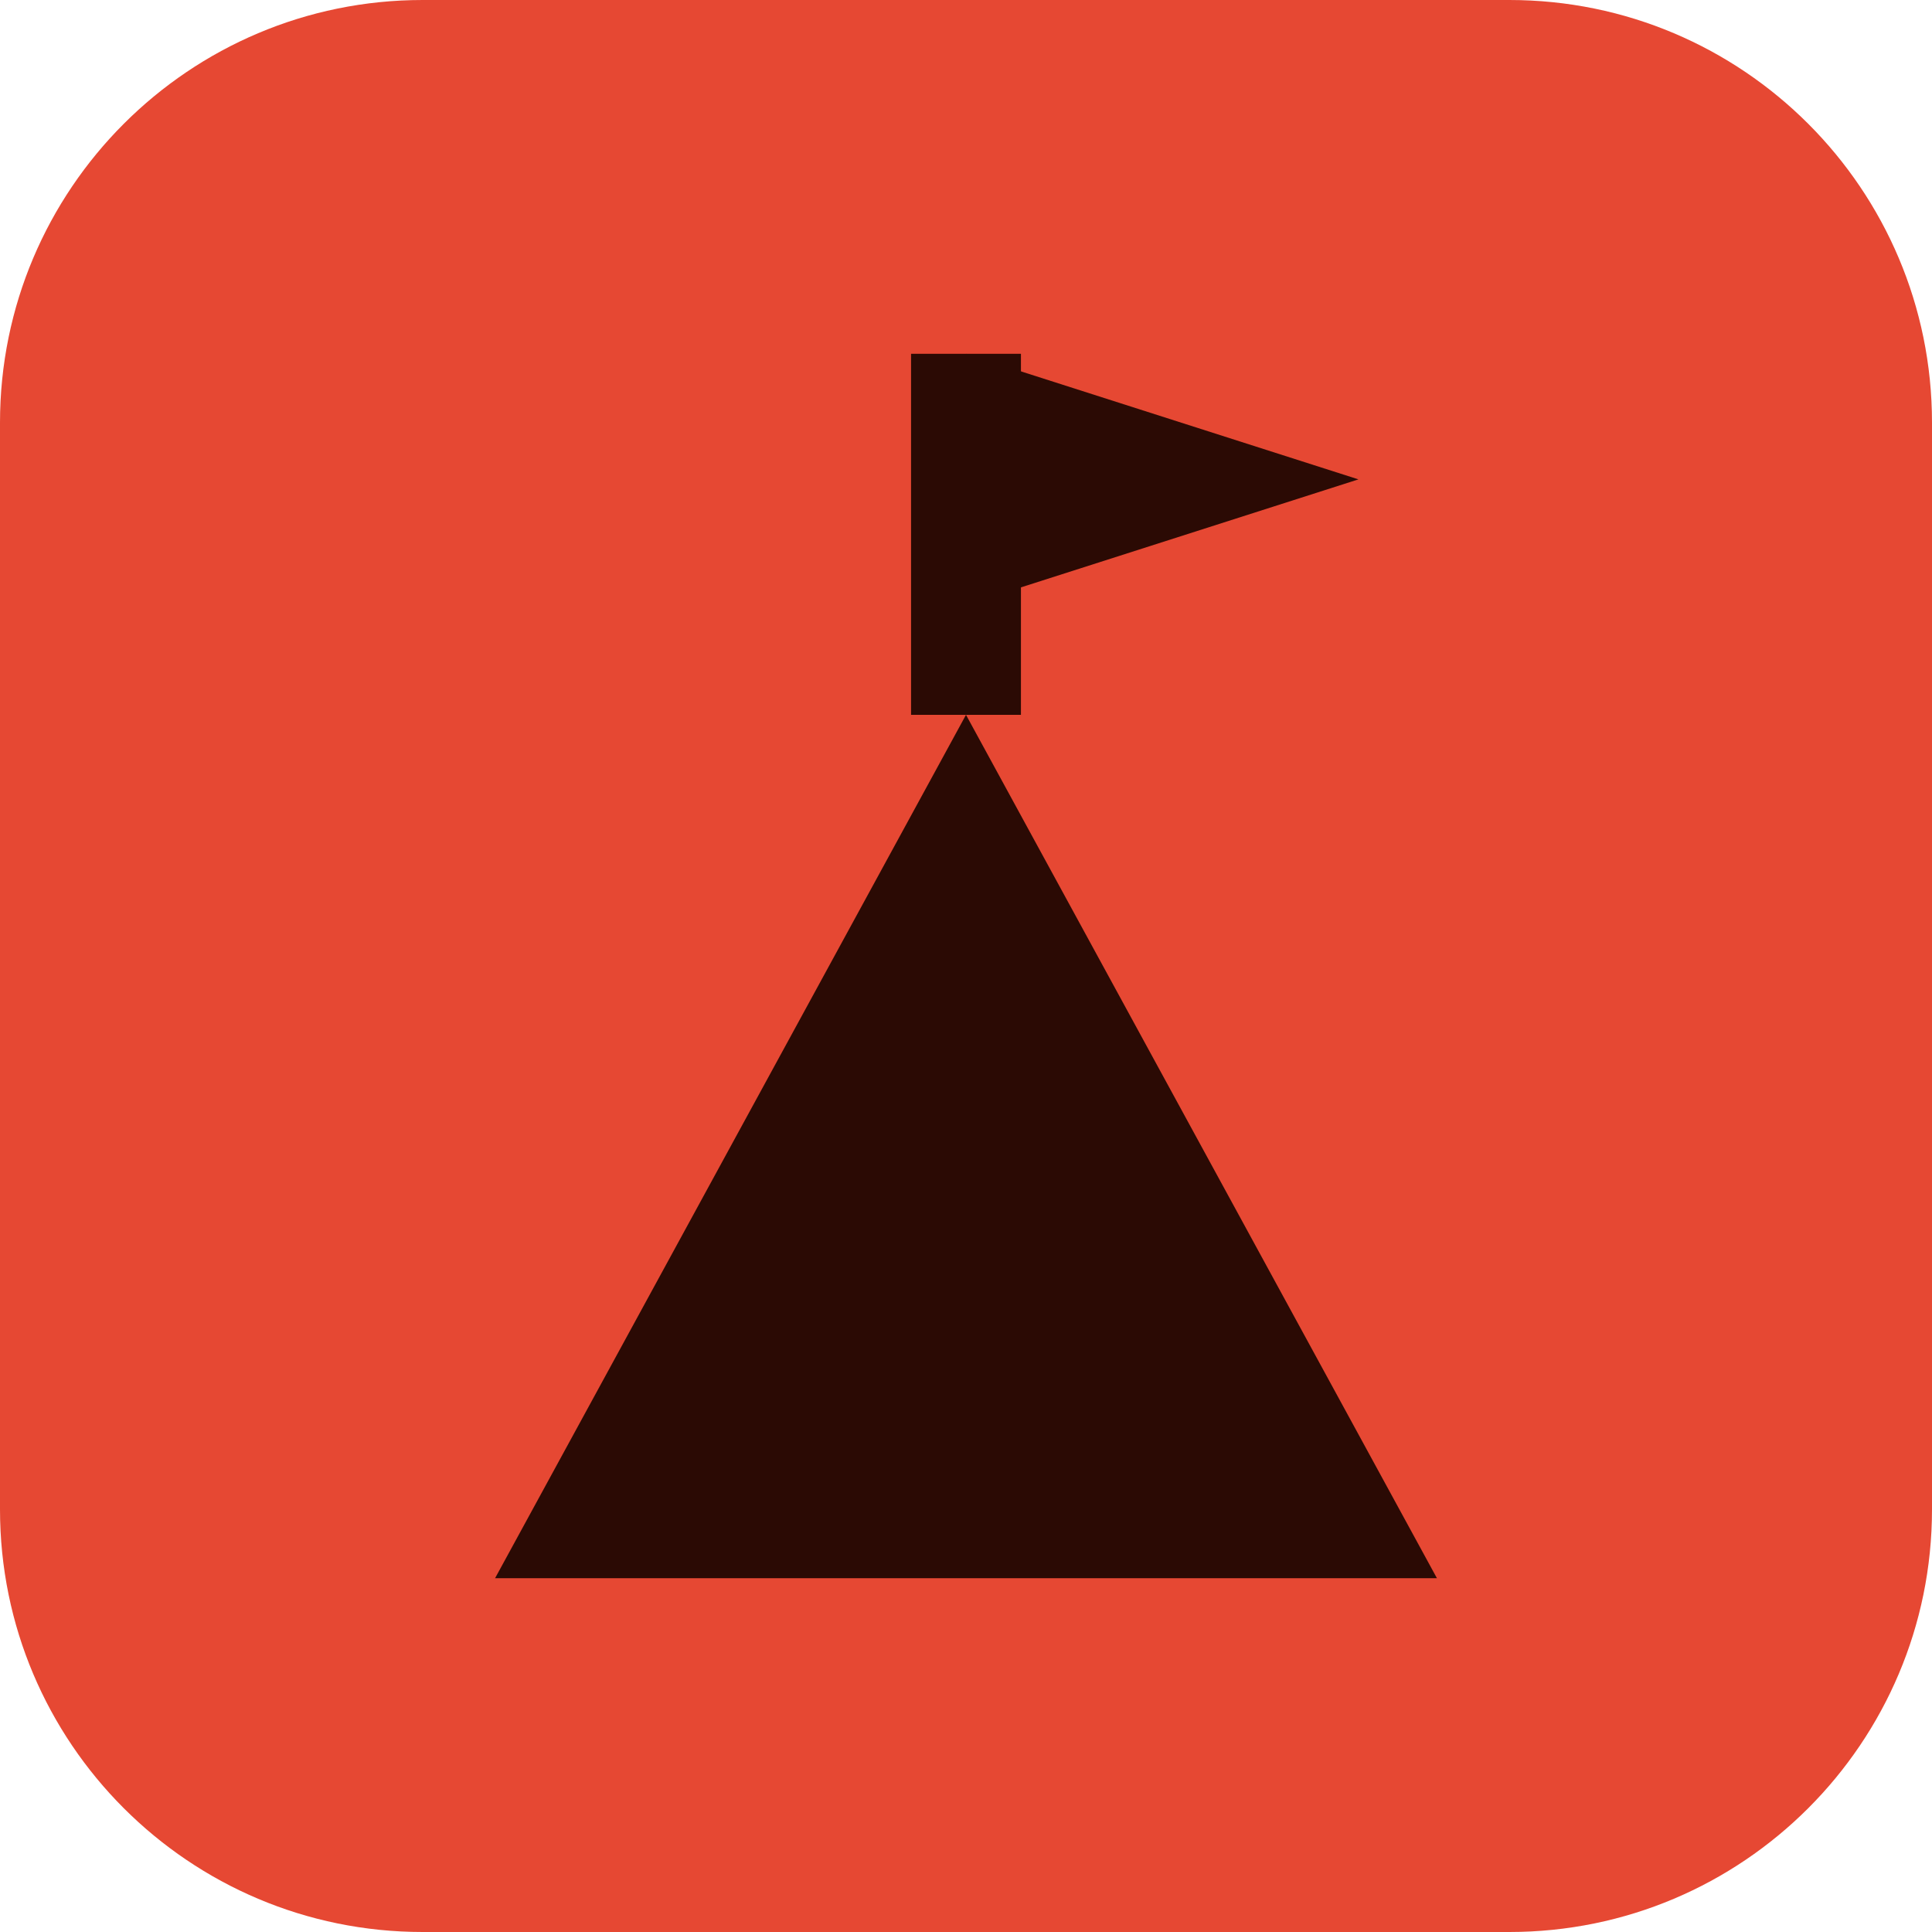
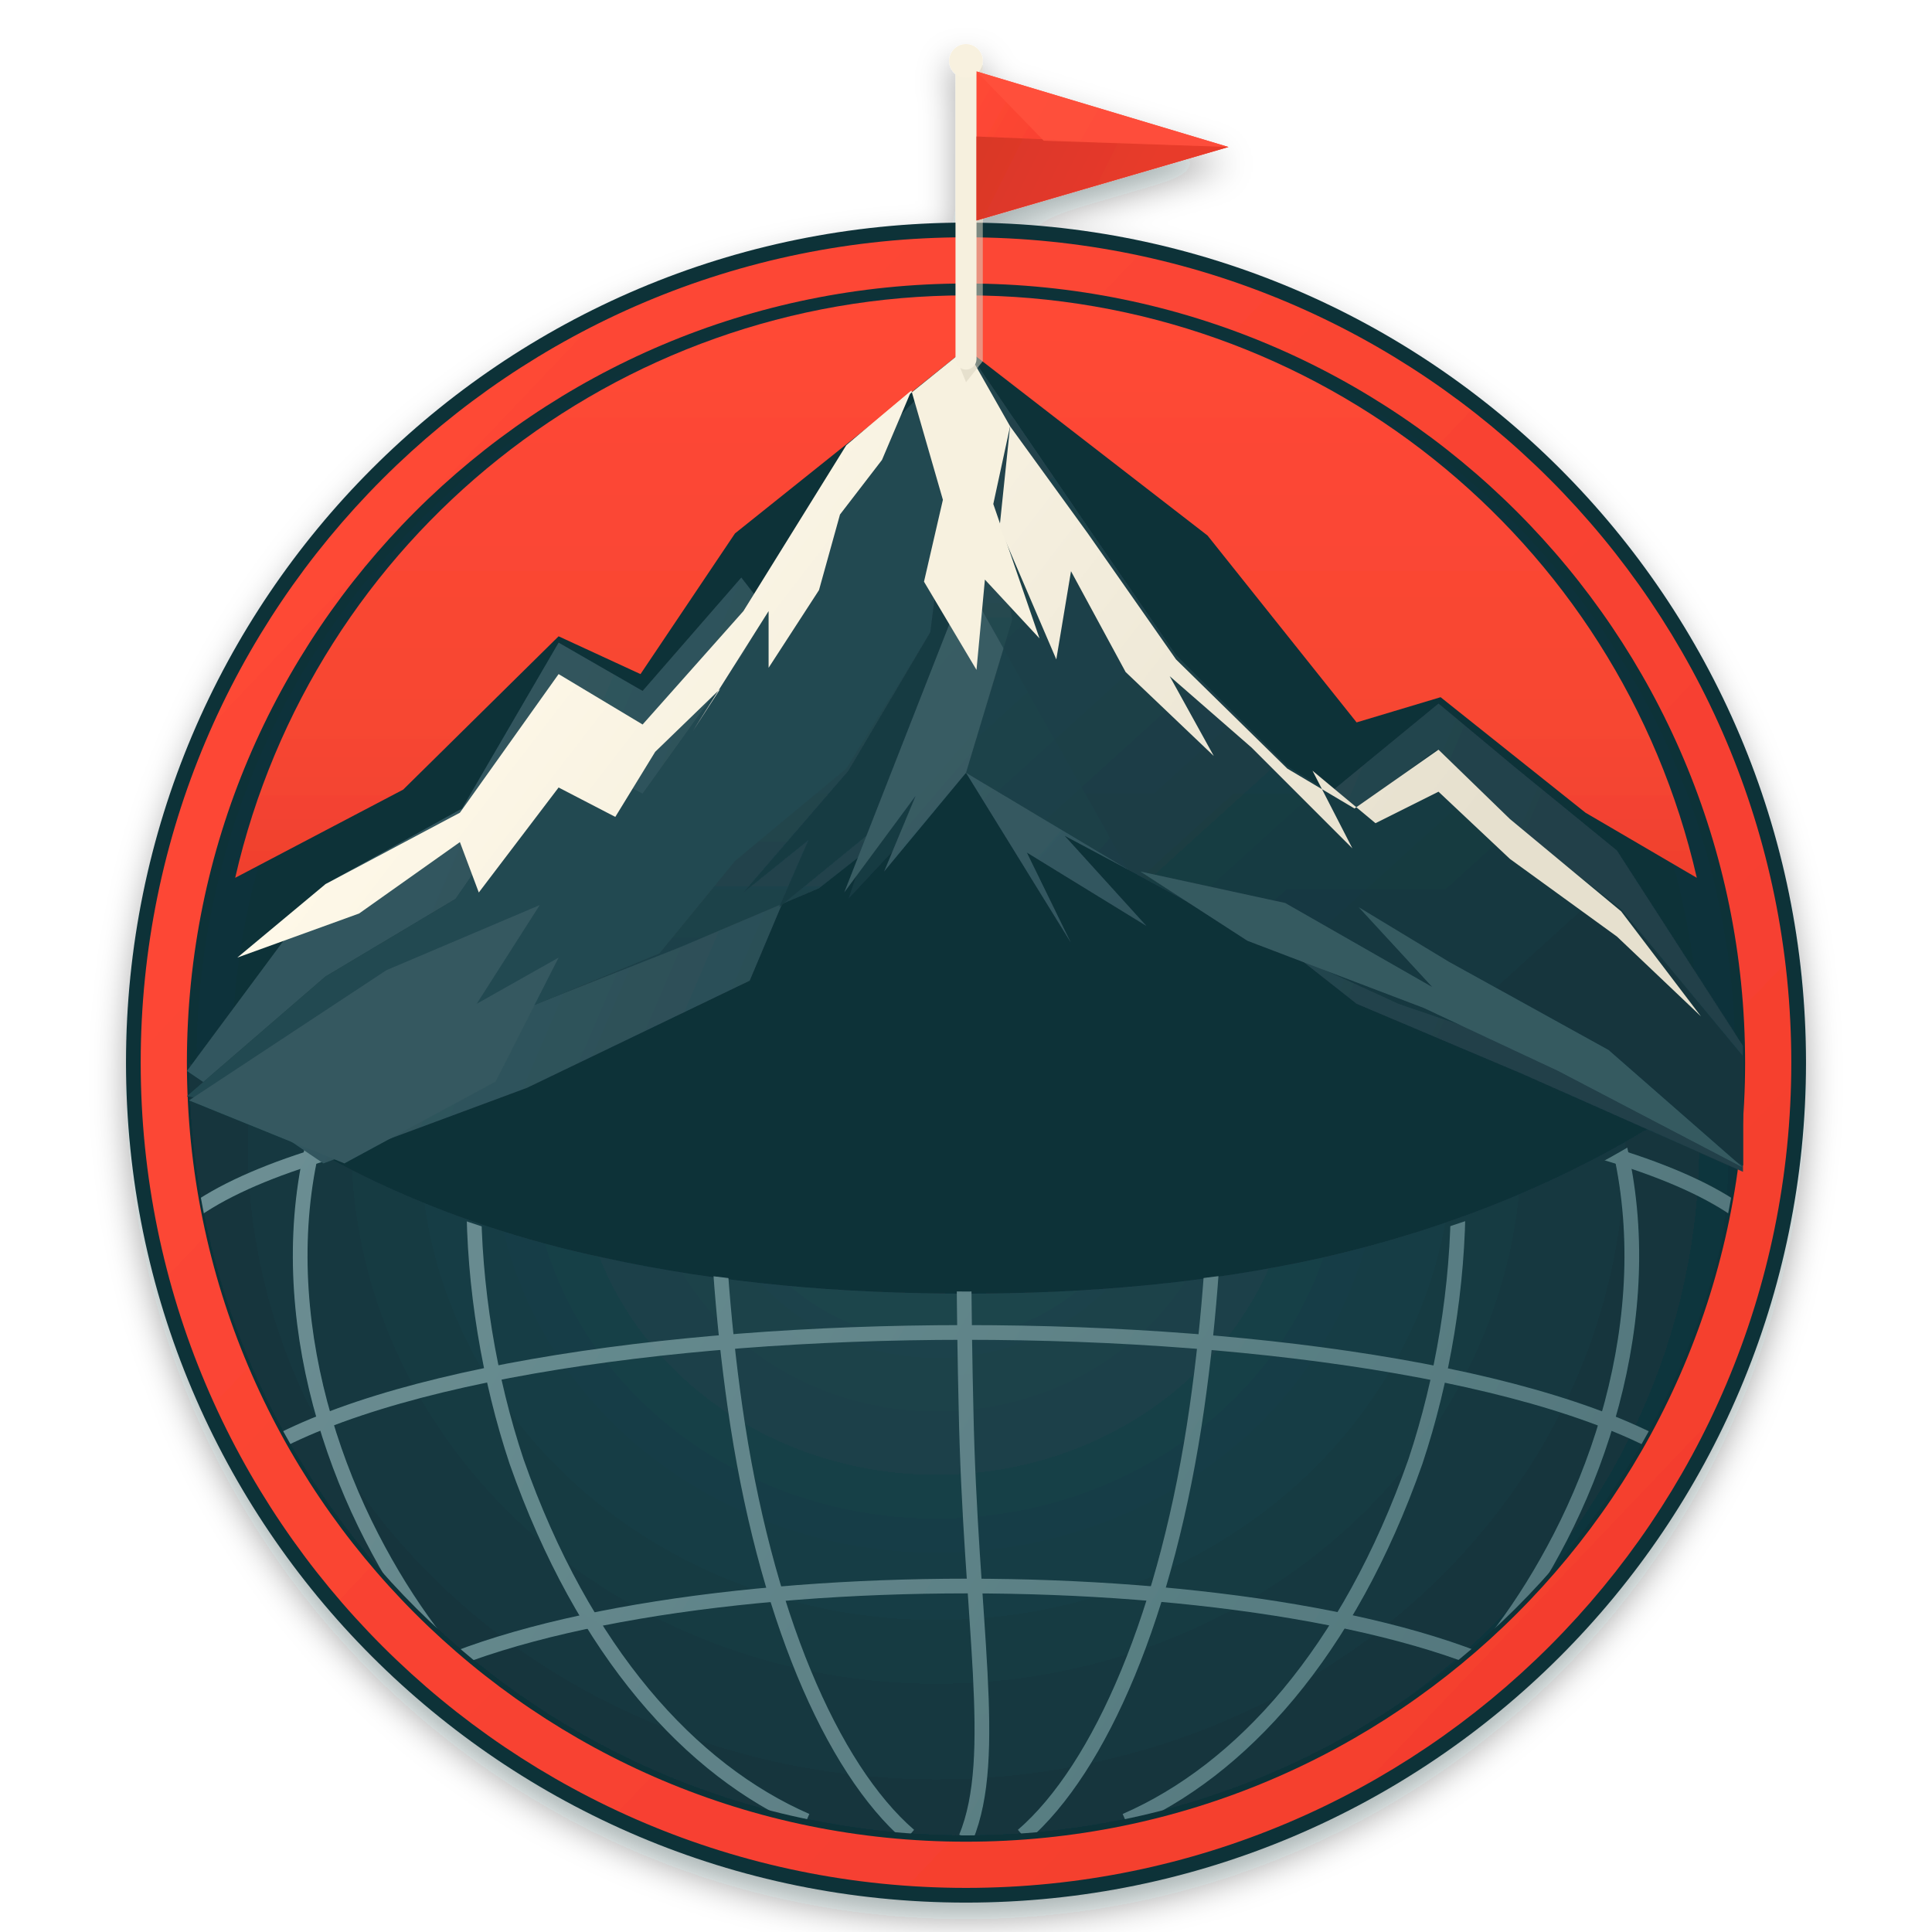
- <svg xmlns="http://www.w3.org/2000/svg" viewBox="0 0 32 32">
-   <rect width="32" height="32" rx="7" fill="#E64833" />
-   <g transform="translate(5.6 2.74) scale(1.3)">
-     <path d="M2 18 L8 7 L14 18 Z" fill="#2B0A04" />
-     <line x1="8" y1="7" x2="8" y2="2.4" stroke="#2B0A04" stroke-width="1.4" />
-     <path d="M8 2.4 L13 4 L8 5.6 Z" fill="#2B0A04" />
+ <svg xmlns="http://www.w3.org/2000/svg" viewBox="164 120 920 920" width="1248" height="1248" fill="none">
+   <defs>
+     <linearGradient id="sunGradient" x1="624" y1="270" x2="624" y2="625" gradientUnits="userSpaceOnUse">
+       <stop offset="0" stop-color="#FF4836" />
+       <stop offset="0.55" stop-color="#F74632" />
+       <stop offset="1" stop-color="#E73A2A" />
+     </linearGradient>
+     <linearGradient id="ringGradient" x1="260" y1="290" x2="980" y2="975" gradientUnits="userSpaceOnUse">
+       <stop offset="0" stop-color="#FF4937" />
+       <stop offset="1" stop-color="#F33D2D" />
+     </linearGradient>
+     <linearGradient id="mountainMain" x1="625" y1="350" x2="625" y2="760" gradientUnits="userSpaceOnUse">
+       <stop offset="0" stop-color="#274B53" />
+       <stop offset="1" stop-color="#173941" />
+     </linearGradient>
+     <linearGradient id="mountainDark" x1="500" y1="400" x2="790" y2="720" gradientUnits="userSpaceOnUse">
+       <stop offset="0" stop-color="#21454D" />
+       <stop offset="1" stop-color="#12343C" />
+     </linearGradient>
+     <linearGradient id="mountainLight" x1="470" y1="440" x2="760" y2="690" gradientUnits="userSpaceOnUse">
+       <stop offset="0" stop-color="#3F6269" />
+       <stop offset="1" stop-color="#294E57" />
+     </linearGradient>
+     <linearGradient id="mountainMid" x1="380" y1="500" x2="870" y2="710" gradientUnits="userSpaceOnUse">
+       <stop offset="0" stop-color="#31565E" />
+       <stop offset="1" stop-color="#203F48" />
+     </linearGradient>
+     <linearGradient id="snowGradient" x1="450" y1="330" x2="800" y2="600" gradientUnits="userSpaceOnUse">
+       <stop offset="0" stop-color="#FFF9E9" />
+       <stop offset="1" stop-color="#E6E0CE" />
+     </linearGradient>
+     <radialGradient id="globeGradient" cx="0" cy="0" r="1" gradientUnits="userSpaceOnUse" gradientTransform="translate(610 665) rotate(90) scale(370 400)">
+       <stop offset="0" stop-color="#224950" />
+       <stop offset="0.55" stop-color="#173D45" />
+       <stop offset="1" stop-color="#10323A" />
+     </radialGradient>
+     <linearGradient id="gridGradient" x1="310" y1="600" x2="930" y2="960" gradientUnits="userSpaceOnUse">
+       <stop offset="0" stop-color="#76999D" />
+       <stop offset="1" stop-color="#587D82" />
+     </linearGradient>
+     <linearGradient id="flagGradient" x1="630" y1="153" x2="749" y2="220" gradientUnits="userSpaceOnUse">
+       <stop offset="0" stop-color="#FF4936" />
+       <stop offset="1" stop-color="#EE3324" />
+     </linearGradient>
+     <linearGradient id="flagShade" x1="629" y1="184" x2="703" y2="221" gradientUnits="userSpaceOnUse">
+       <stop offset="0" stop-color="#D93828" />
+       <stop offset="1" stop-color="#E83A2A" />
+     </linearGradient>
+     <clipPath id="globeClip">
+       <path d="           M 254 626           C 254 829 420 994 624 994           C 828 994 994 829 994 626           C 944 672 875 703 797 719           C 743 730 684 735 624 735           C 563 735 505 730 450 719           C 373 703 304 672 254 626           Z         " />
+     </clipPath>
+     <filter id="softShadow" x="-20%" y="-20%" width="140%" height="140%">
+       <feDropShadow dx="0" dy="8" stdDeviation="8" flood-color="#061C22" flood-opacity="0.35" />
+     </filter>
+   </defs>
+   <g filter="url(#softShadow)">
+     <circle cx="624" cy="626" r="400" fill="#0E3038" />
+     <circle cx="624" cy="626" r="382" stroke="url(#ringGradient)" stroke-width="22" />
+     <circle cx="624" cy="626" r="358" stroke="#10323A" stroke-width="17" />
+     <path d="         M 276 538         A 357 357 0 0 1 972 538          L 919 507         L 850 452         L 810 464         L 739 375         L 624 286         L 514 374         L 469 441         L 430 423         L 356 496         Z       " fill="url(#sunGradient)" />
+     <path d="         M254 626          C254 829          420 994          624 994          C828 994          994 829          994 626          C937 671          868 702          793 719          C739 731          682 736          624 736          C564 736          507 731          452 719          C376 703          307 671          254 626         Z       " fill="url(#globeGradient)" />
+     <g clip-path="url(#globeClip)" stroke="url(#gridGradient)" stroke-width="7" opacity="0.9">
+       <path d="           M 252 700           C 360 614 888 614 996 700         " />
+       <path d="           M 276 819           C 394 733 853 733 972 819         " />
+       <path d="           M 351 924           C 463 859 786 859 897 924         " />
+       <path d="           M624 515           C623 600 622 706 624 790           C626 893 640 956 624 995         " />
+       <path d="           M518 535           C500 602 502 706 514 790           C528 888 560 962 597 994         " />
+       <path d="           M730 535           C748 602 746 706 734 790           C720 888 688 962 651 994         " />
+       <path d="           M415 570           C380 639 384 738 410 816           C442 907 493 963 548 987         " />
+       <path d="           M833 570           C868 639 864 738 838 816           C806 907 755 963 700 987         " />
+       <path d="           M334 612           C290 689 305 782 341 852           C375 918 421 957 469 975         " />
+       <path d="           M914 612           C958 689 943 782 907 852           C873 918 827 957 779 975         " />
+     </g>
+     <path d="         M253 630         L319 541         L384 505         L430 426         L470 449         L517 395         L572 466         L521 587         L415 638         L318 674         Z       " fill="url(#mountainMid)" />
+     <path d="         M730 458         L793 501         L849 455         L885 485         L934 525         L994 618         L994 678         L888 631         L810 598         L749 550         Z       " fill="url(#mountainMid)" />
+     <path d="         M253 642          L319 585         L381 548         L430 477         L470 498         L518 431         L567 345          L624 286          L682 371         L724 432         L777 485         L810 505         L848 477         L883 511         L936 553         L994 623          L994 675          L903 623         L830 598         L760 566         L701 534         L624 488         L554 543         L488 571         L407 603         L328 654         Z       " fill="url(#mountainMain)" />
+     <path d="         M253 642         L319 585         L381 548         L430 477         L470 498         L518 431         L566 345         L624 286          L607 421         L567 486         L514 530         L478 574         L408 603         L328 654         Z       " fill="#244851" />
+     <path d="         M624 286         L607 421         L568 487         L518 545         L549 520         L535 552         L579 516         L568 548         L624 488         Z       " fill="#183A43" />
+     <path d="         M624 397         L701 534         L671 518         L710 561         L653 526         L674 569         L624 488         L585 535         L600 499         L566 545         Z       " fill="url(#mountainLight)" />
+     <path d="         M624 286         L682 371         L724 432         L777 485         L810 505         L848 477         L883 511         L936 553         L994 623          L994 675         L903 623         L830 598         L760 566         L701 534         L624 488         L646 415         Z       " fill="url(#mountainDark)" opacity="0.9" />
+     <path d="         M254 644         L348 582         L421 551         L391 598         L430 576         L400 635         L328 674         Z       " fill="#345960" />
+     <path d="         M707 535         L758 568         L842 600         L906 630         L994 676         L930 620         L854 578         L811 552         L846 590         L776 550         Z       " fill="#365A61" />
+     <path d="         M277 576         L319 541         L383 507         L430 441         L470 465         L518 411         L567 332          L598 306          L584 339         L564 365         L554 401          L530 438         L530 411          L494 468         L507 448         L476 478         L457 509          L430 495         L392 545         L383 521         L335 555         Z       " fill="url(#snowGradient)" />
+     <path d="         M567 332         L624 286         L645 323         L637 360          L659 424         L633 396          L629 439         L604 397         L613 358         L598 306         Z       " fill="#F7F1DF" />
+     <path d="         M645 323         L682 374         L724 434         L777 486         L809 505         L849 477         L883 510         L936 554         L974 604          L934 566         L883 529         L849 497         L819 512          L789 487         L808 524         L760 476          L721 442         L742 480         L700 440          L674 392         L667 434         L640 371         Z       " fill="url(#snowGradient)" />
+     <path d="         M620 151         L632 151         L632 292         L624 302         L620 292         Z       " fill="#D8D1BD" opacity="0.55" />
+     <rect x="619" y="148" width="10" height="148" rx="5" fill="#F6F0DE" />
+     <circle cx="624" cy="149" r="8" fill="#F8F1DF" />
+     <path d="         M629 154         L749 190         L629 225         Z       " fill="url(#flagGradient)" />
+     <path d="         M629 185         L749 190         L629 225         Z       " fill="url(#flagShade)" />
+     <path d="         M629 154         L749 190         L661 187         Z       " fill="#FF513C" opacity="0.88" />
  </g>
</svg>
